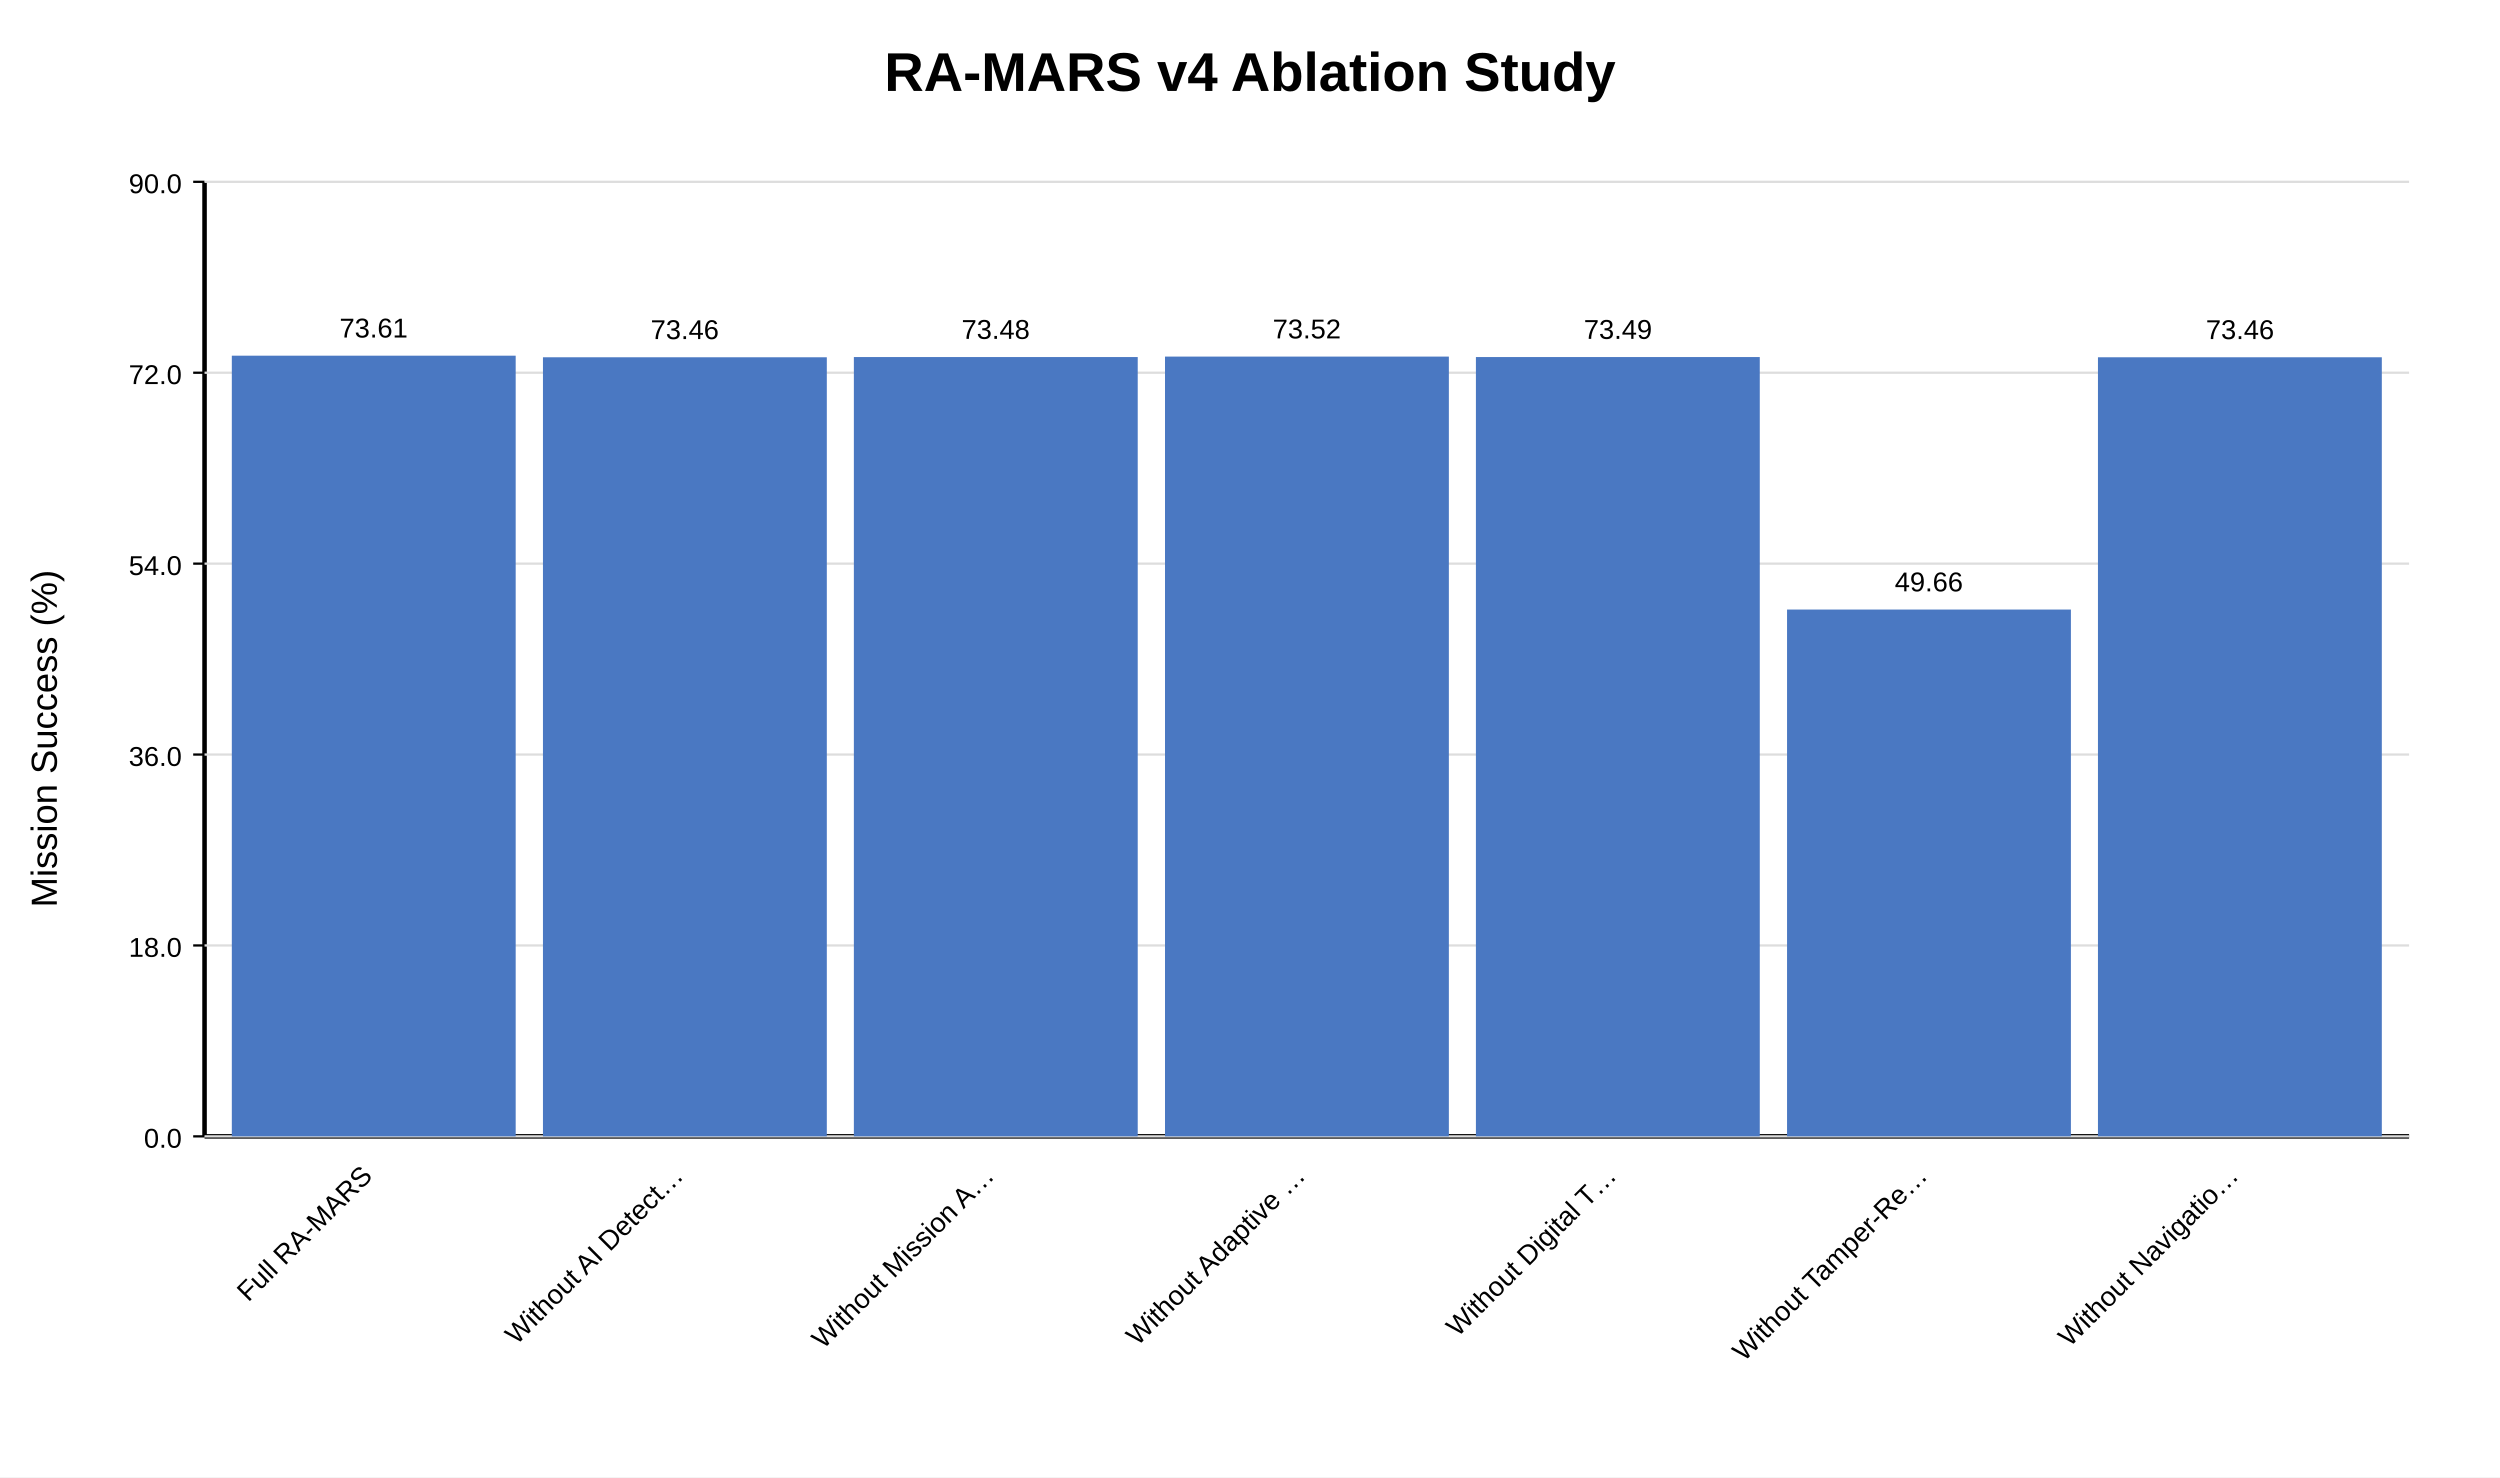
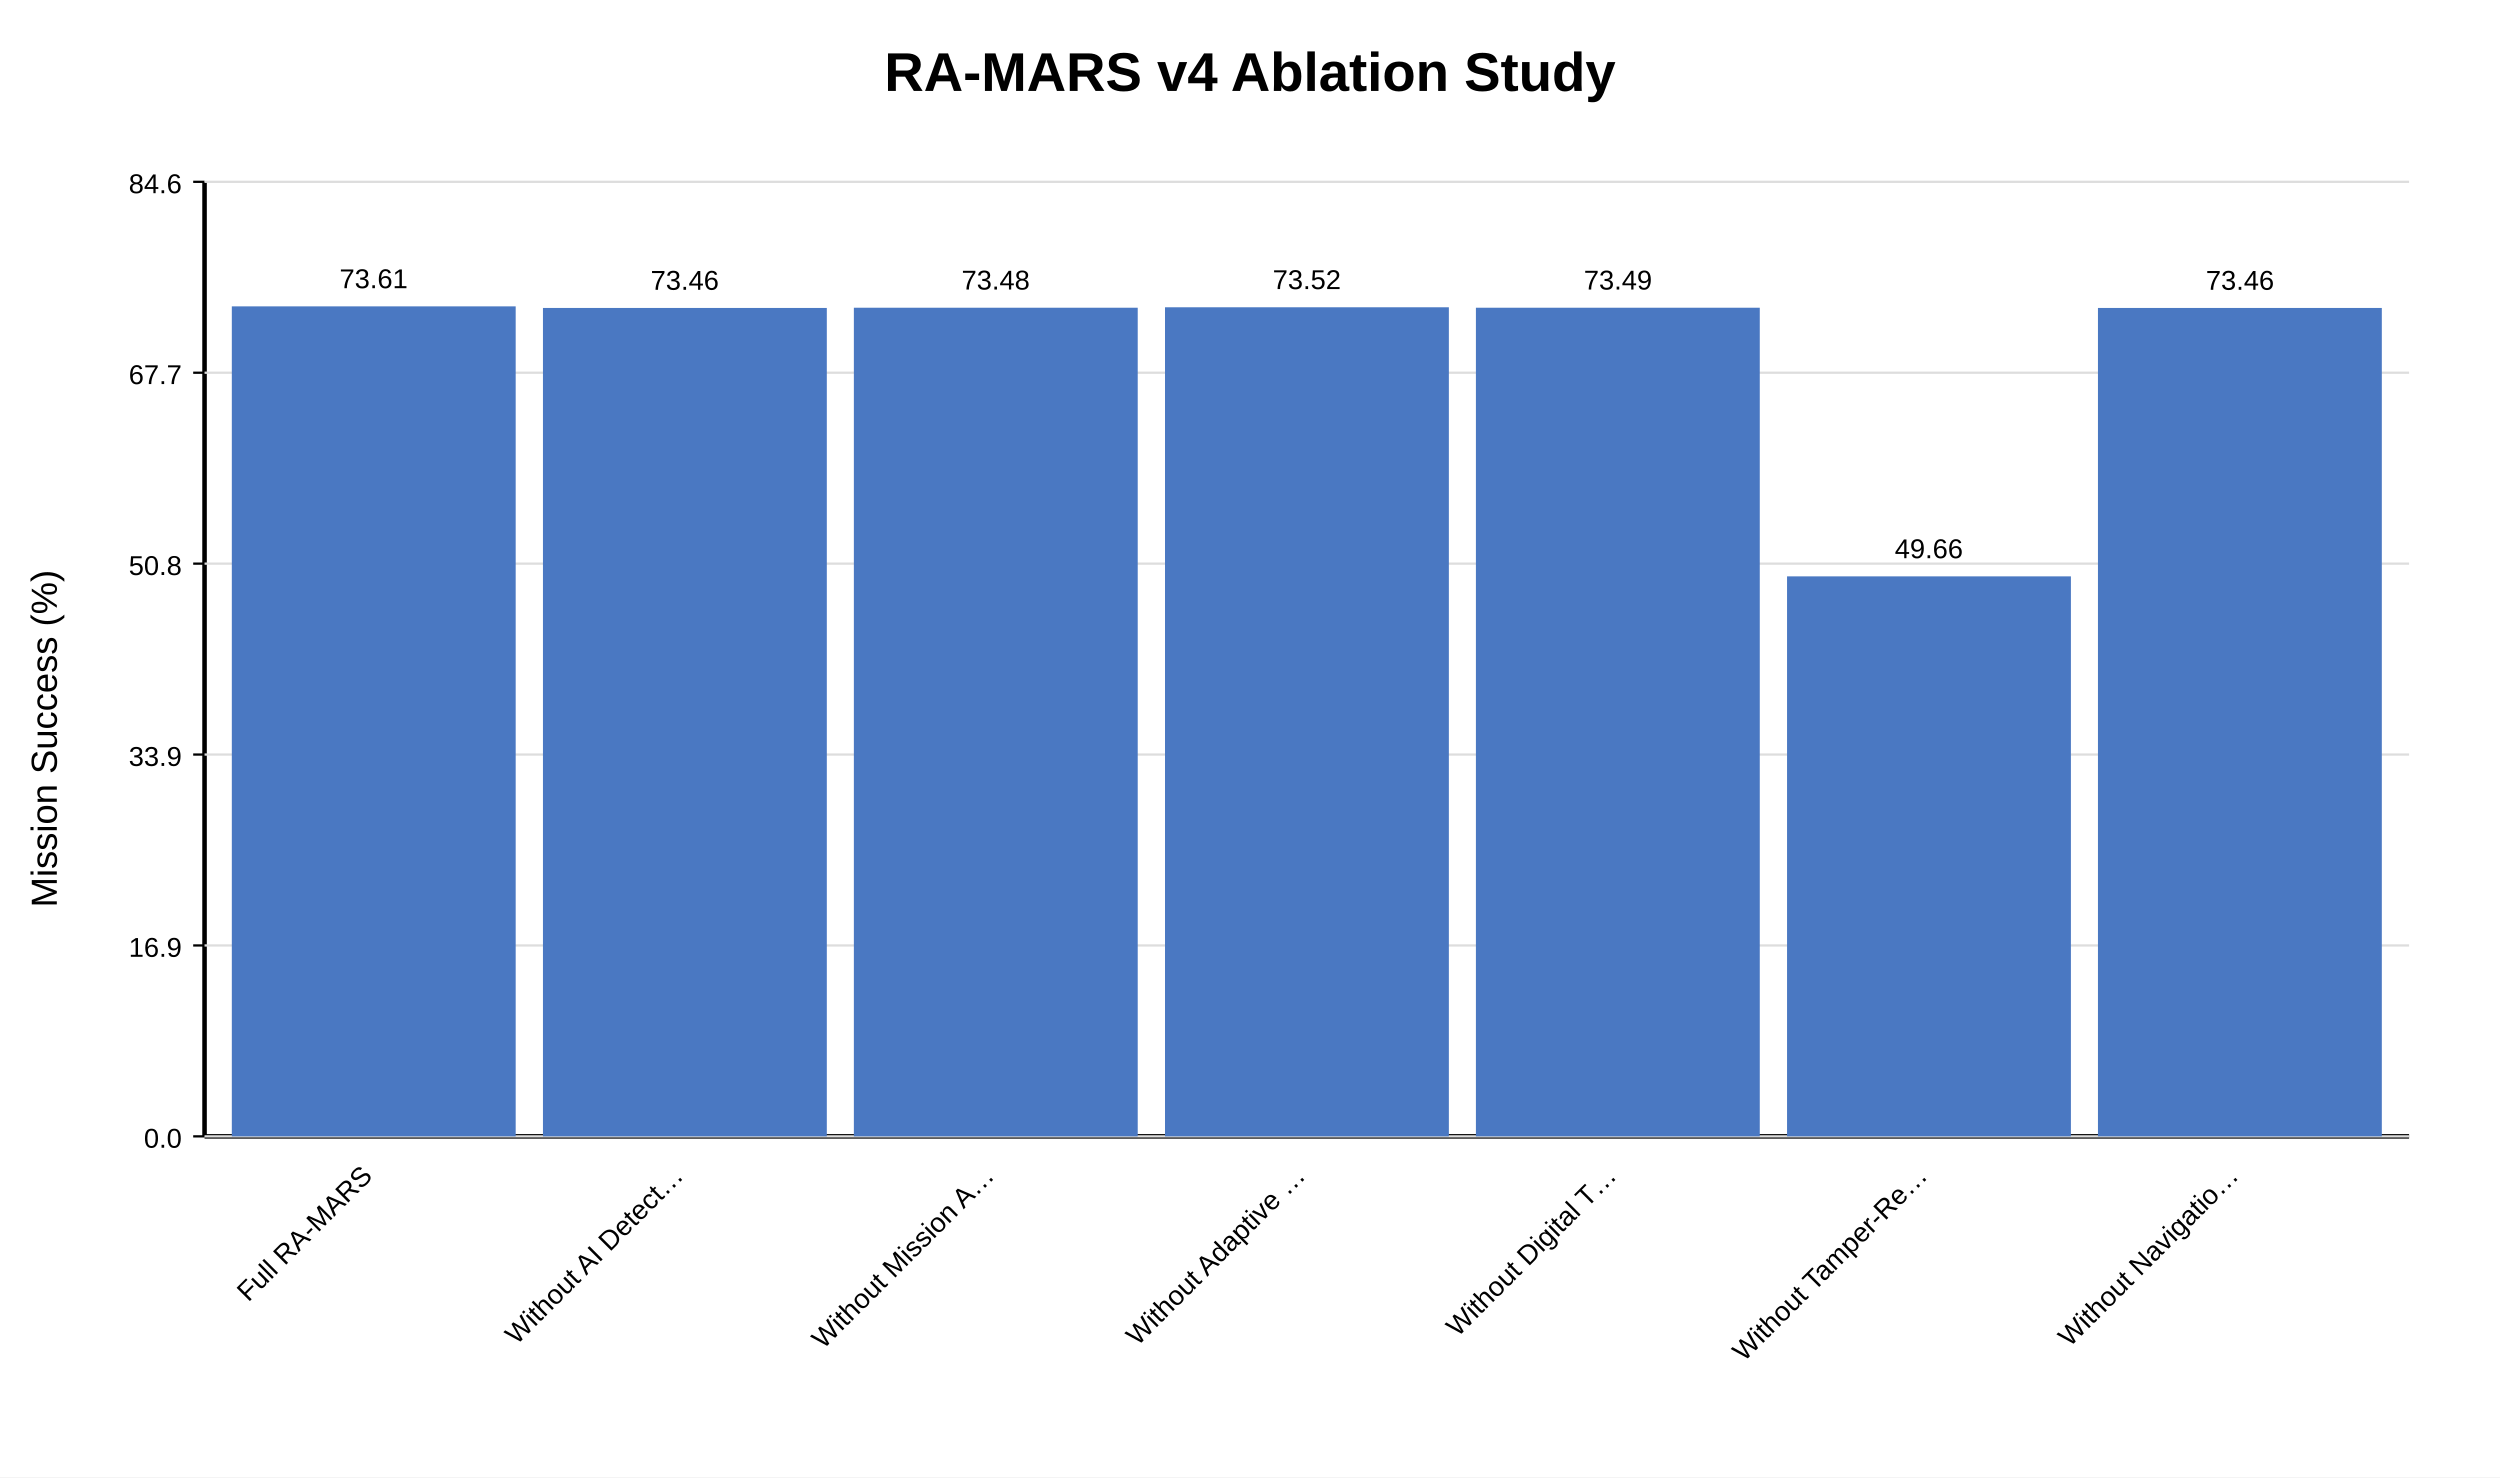
<svg xmlns="http://www.w3.org/2000/svg" width="1100" height="650" viewBox="0 0 1100 650">
  <rect width="100%" height="100%" fill="white" />
  <text x="550.0" y="40" text-anchor="middle" font-family="Arial" font-size="24" font-weight="bold">RA-MARS v4 Ablation Study</text>
  <line x1="90" y1="80" x2="90" y2="500" stroke="black" stroke-width="2" />
  <line x1="90" y1="500" x2="1060" y2="500" stroke="black" stroke-width="2" />
  <text x="25" y="325.0" transform="rotate(-90 25,325.0)" text-anchor="middle" font-family="Arial" font-size="16">Mission Success (%)</text>
  <line x1="85" y1="500.0" x2="90" y2="500.0" stroke="black" />
  <text x="80" y="505.0" text-anchor="end" font-family="Arial" font-size="12">0.0</text>
  <line x1="90" y1="500.0" x2="1060" y2="500.0" stroke="#ddd" />
  <line x1="85" y1="416.0" x2="90" y2="416.0" stroke="black" />
-   <text x="80" y="421.0" text-anchor="end" font-family="Arial" font-size="12">18.0</text>
+   <text x="80" y="421.0" text-anchor="end" font-family="Arial" font-size="12">16.9</text>
  <line x1="90" y1="416.0" x2="1060" y2="416.0" stroke="#ddd" />
  <line x1="85" y1="332.0" x2="90" y2="332.0" stroke="black" />
-   <text x="80" y="337.0" text-anchor="end" font-family="Arial" font-size="12">36.0</text>
+   <text x="80" y="337.0" text-anchor="end" font-family="Arial" font-size="12">33.9</text>
  <line x1="90" y1="332.0" x2="1060" y2="332.0" stroke="#ddd" />
  <line x1="85" y1="248.0" x2="90" y2="248.0" stroke="black" />
-   <text x="80" y="253.0" text-anchor="end" font-family="Arial" font-size="12">54.0</text>
+   <text x="80" y="253.0" text-anchor="end" font-family="Arial" font-size="12">50.8</text>
  <line x1="90" y1="248.0" x2="1060" y2="248.0" stroke="#ddd" />
  <line x1="85" y1="164.0" x2="90" y2="164.0" stroke="black" />
-   <text x="80" y="169.0" text-anchor="end" font-family="Arial" font-size="12">72.0</text>
+   <text x="80" y="169.0" text-anchor="end" font-family="Arial" font-size="12">67.7</text>
  <line x1="90" y1="164.0" x2="1060" y2="164.0" stroke="#ddd" />
  <line x1="85" y1="80.0" x2="90" y2="80.0" stroke="black" />
-   <text x="80" y="85.0" text-anchor="end" font-family="Arial" font-size="12">90.0</text>
+   <text x="80" y="85.0" text-anchor="end" font-family="Arial" font-size="12">84.6</text>
  <line x1="90" y1="80.0" x2="1060" y2="80.0" stroke="#ddd" />
-   <rect x="102.0" y="156.5" width="124.9" height="343.5" fill="#4a78c2" />
-   <text x="164.4" y="148.5" text-anchor="middle" font-family="Arial" font-size="12">73.61</text>
+   <rect x="102.0" y="134.8" width="124.9" height="365.2" fill="#4a78c2" />
+   <text x="164.4" y="126.8" text-anchor="middle" font-family="Arial" font-size="12">73.61</text>
  <text x="164.4" y="518" text-anchor="end" transform="rotate(-45 164.4,518)" font-family="Arial" font-size="12">Full RA-MARS</text>
-   <rect x="238.9" y="157.2" width="124.9" height="342.8" fill="#4a78c2" />
-   <text x="301.3" y="149.2" text-anchor="middle" font-family="Arial" font-size="12">73.46</text>
+   <rect x="238.9" y="135.5" width="124.9" height="364.5" fill="#4a78c2" />
+   <text x="301.3" y="127.5" text-anchor="middle" font-family="Arial" font-size="12">73.46</text>
  <text x="301.3" y="518" text-anchor="end" transform="rotate(-45 301.3,518)" font-family="Arial" font-size="12">Without AI Detect…</text>
-   <rect x="375.7" y="157.1" width="124.9" height="342.9" fill="#4a78c2" />
-   <text x="438.1" y="149.1" text-anchor="middle" font-family="Arial" font-size="12">73.48</text>
+   <rect x="375.7" y="135.4" width="124.9" height="364.6" fill="#4a78c2" />
+   <text x="438.1" y="127.4" text-anchor="middle" font-family="Arial" font-size="12">73.48</text>
  <text x="438.1" y="518" text-anchor="end" transform="rotate(-45 438.1,518)" font-family="Arial" font-size="12">Without Mission A…</text>
-   <rect x="512.6" y="156.9" width="124.9" height="343.1" fill="#4a78c2" />
-   <text x="575.0" y="148.9" text-anchor="middle" font-family="Arial" font-size="12">73.52</text>
+   <rect x="512.6" y="135.2" width="124.9" height="364.8" fill="#4a78c2" />
+   <text x="575.0" y="127.2" text-anchor="middle" font-family="Arial" font-size="12">73.52</text>
  <text x="575.0" y="518" text-anchor="end" transform="rotate(-45 575.0,518)" font-family="Arial" font-size="12">Without Adaptive …</text>
-   <rect x="649.4" y="157.1" width="124.9" height="342.9" fill="#4a78c2" />
-   <text x="711.9" y="149.1" text-anchor="middle" font-family="Arial" font-size="12">73.49</text>
+   <rect x="649.4" y="135.4" width="124.9" height="364.6" fill="#4a78c2" />
+   <text x="711.9" y="127.4" text-anchor="middle" font-family="Arial" font-size="12">73.49</text>
  <text x="711.9" y="518" text-anchor="end" transform="rotate(-45 711.9,518)" font-family="Arial" font-size="12">Without Digital T…</text>
-   <rect x="786.3" y="268.2" width="124.9" height="231.8" fill="#4a78c2" />
-   <text x="848.7" y="260.2" text-anchor="middle" font-family="Arial" font-size="12">49.66</text>
+   <rect x="786.3" y="253.6" width="124.9" height="246.4" fill="#4a78c2" />
+   <text x="848.7" y="245.6" text-anchor="middle" font-family="Arial" font-size="12">49.66</text>
  <text x="848.7" y="518" text-anchor="end" transform="rotate(-45 848.7,518)" font-family="Arial" font-size="12">Without Tamper-Re…</text>
-   <rect x="923.1" y="157.2" width="124.9" height="342.8" fill="#4a78c2" />
-   <text x="985.6" y="149.2" text-anchor="middle" font-family="Arial" font-size="12">73.46</text>
+   <rect x="923.1" y="135.5" width="124.9" height="364.5" fill="#4a78c2" />
+   <text x="985.6" y="127.5" text-anchor="middle" font-family="Arial" font-size="12">73.46</text>
  <text x="985.6" y="518" text-anchor="end" transform="rotate(-45 985.6,518)" font-family="Arial" font-size="12">Without Navigatio…</text>
</svg>
